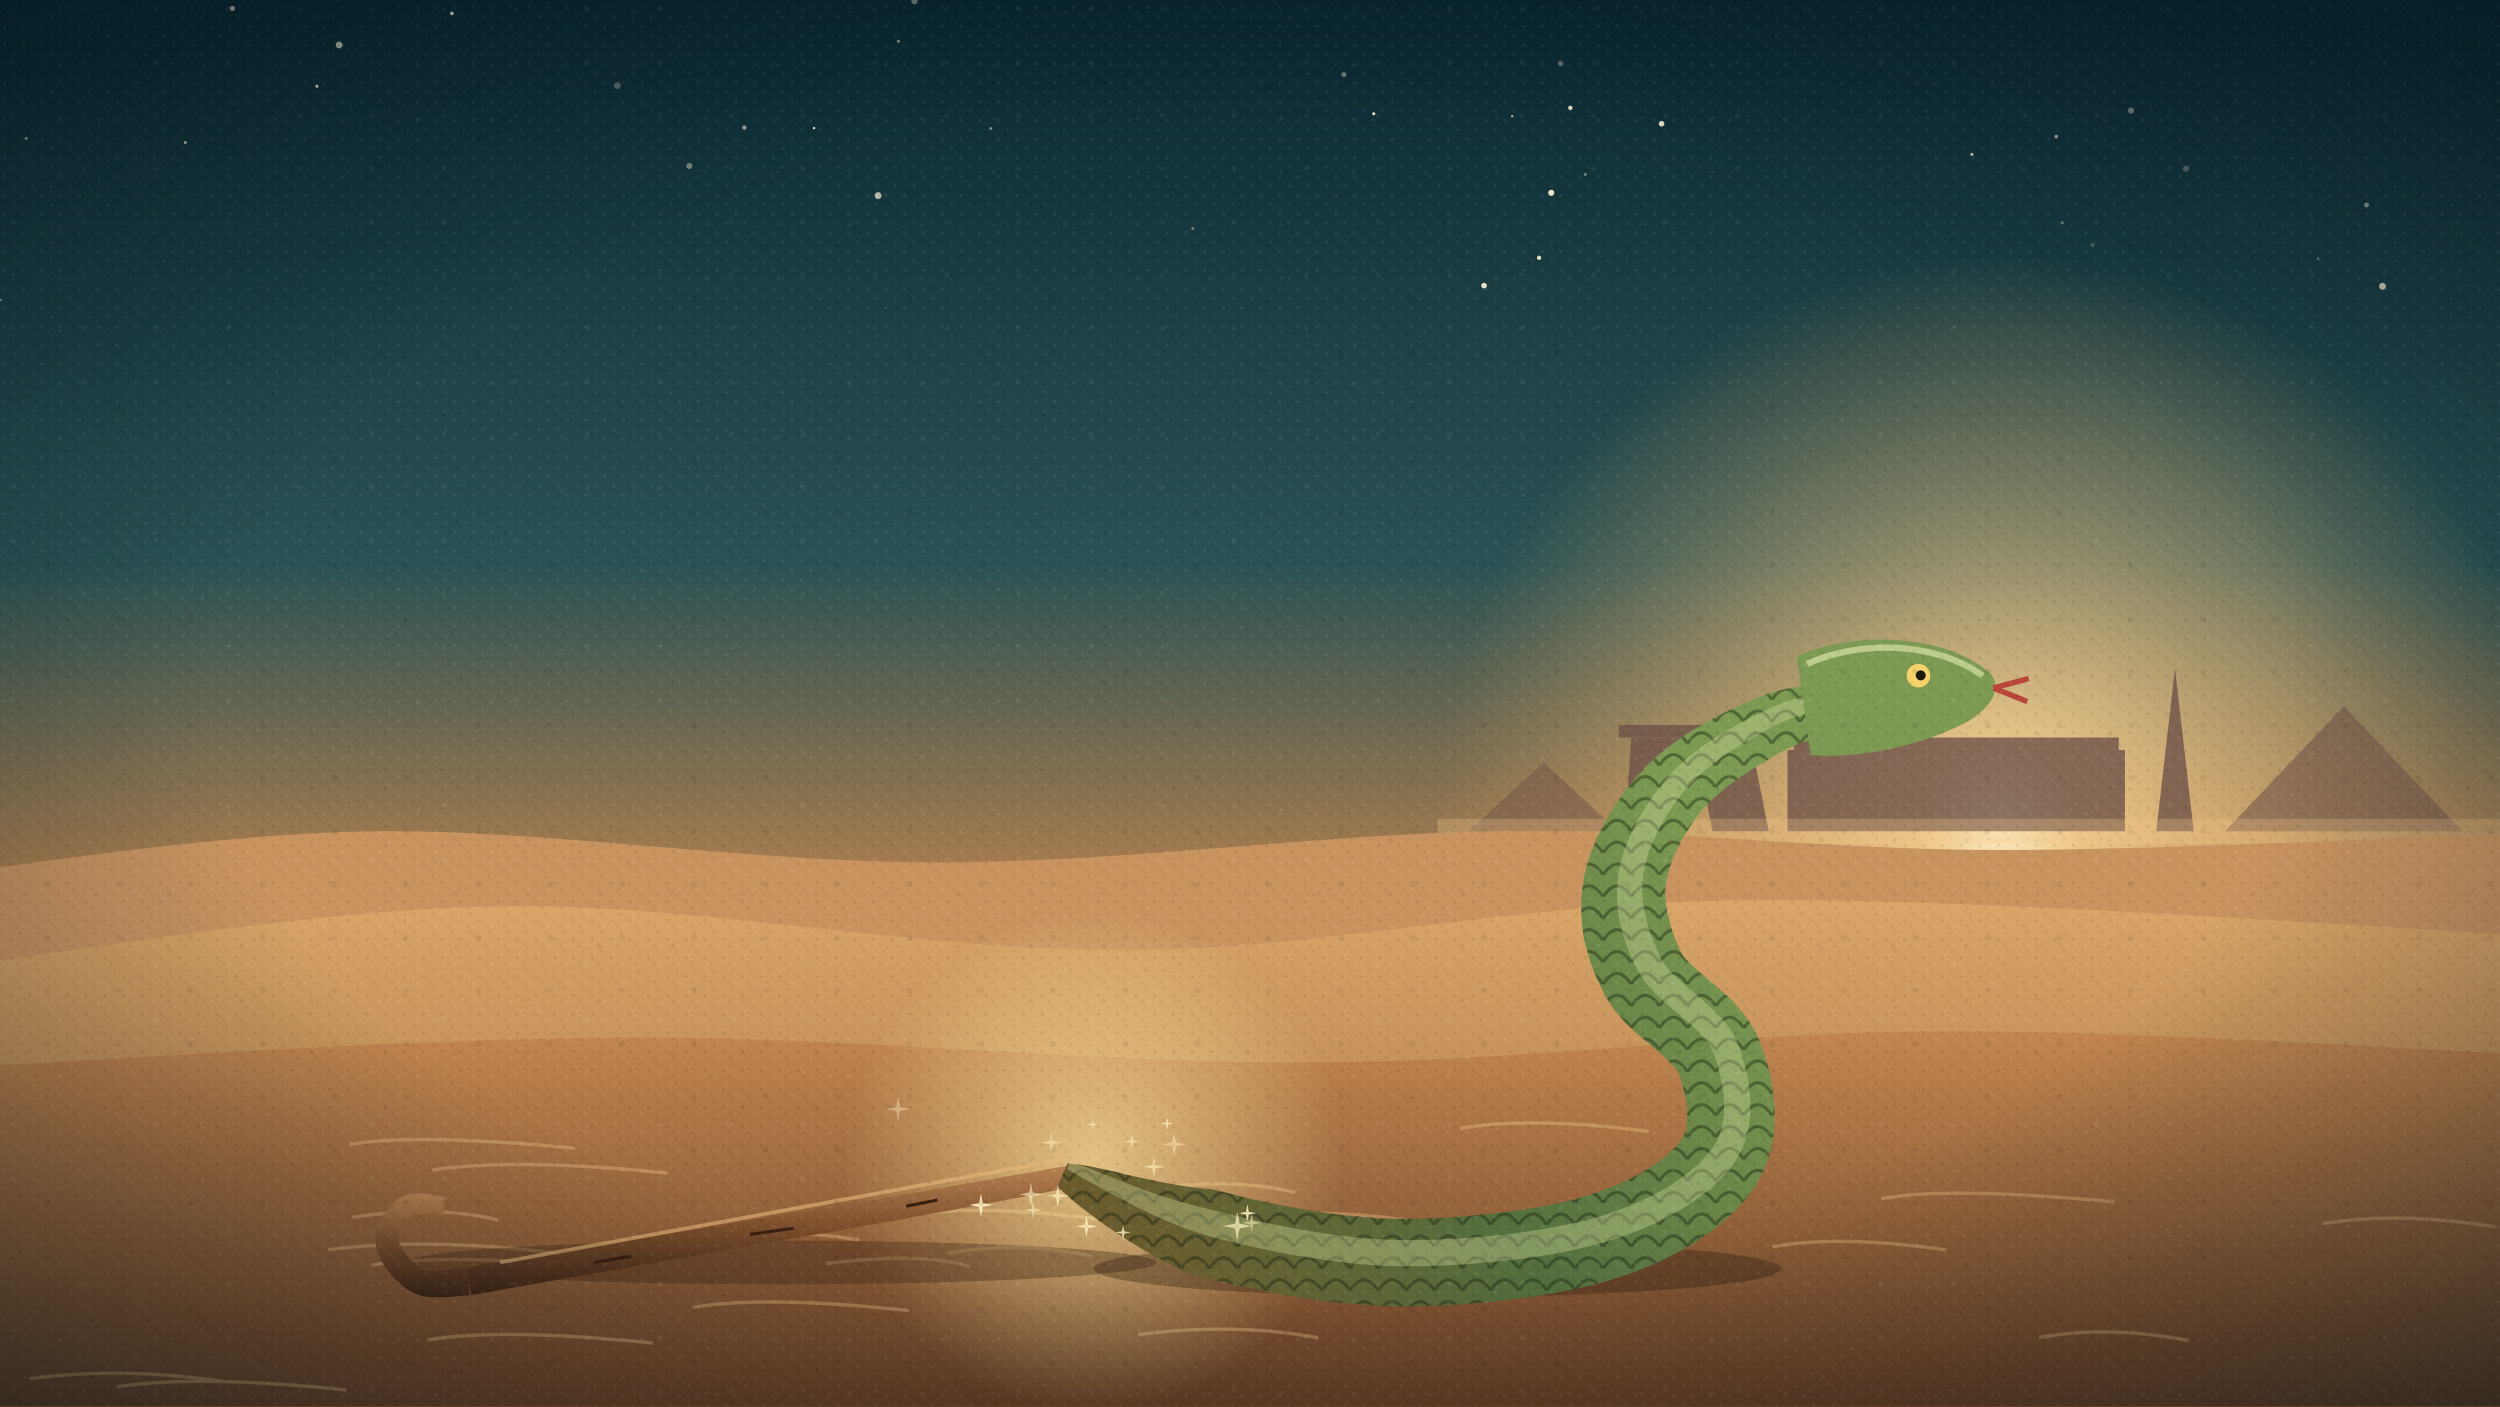
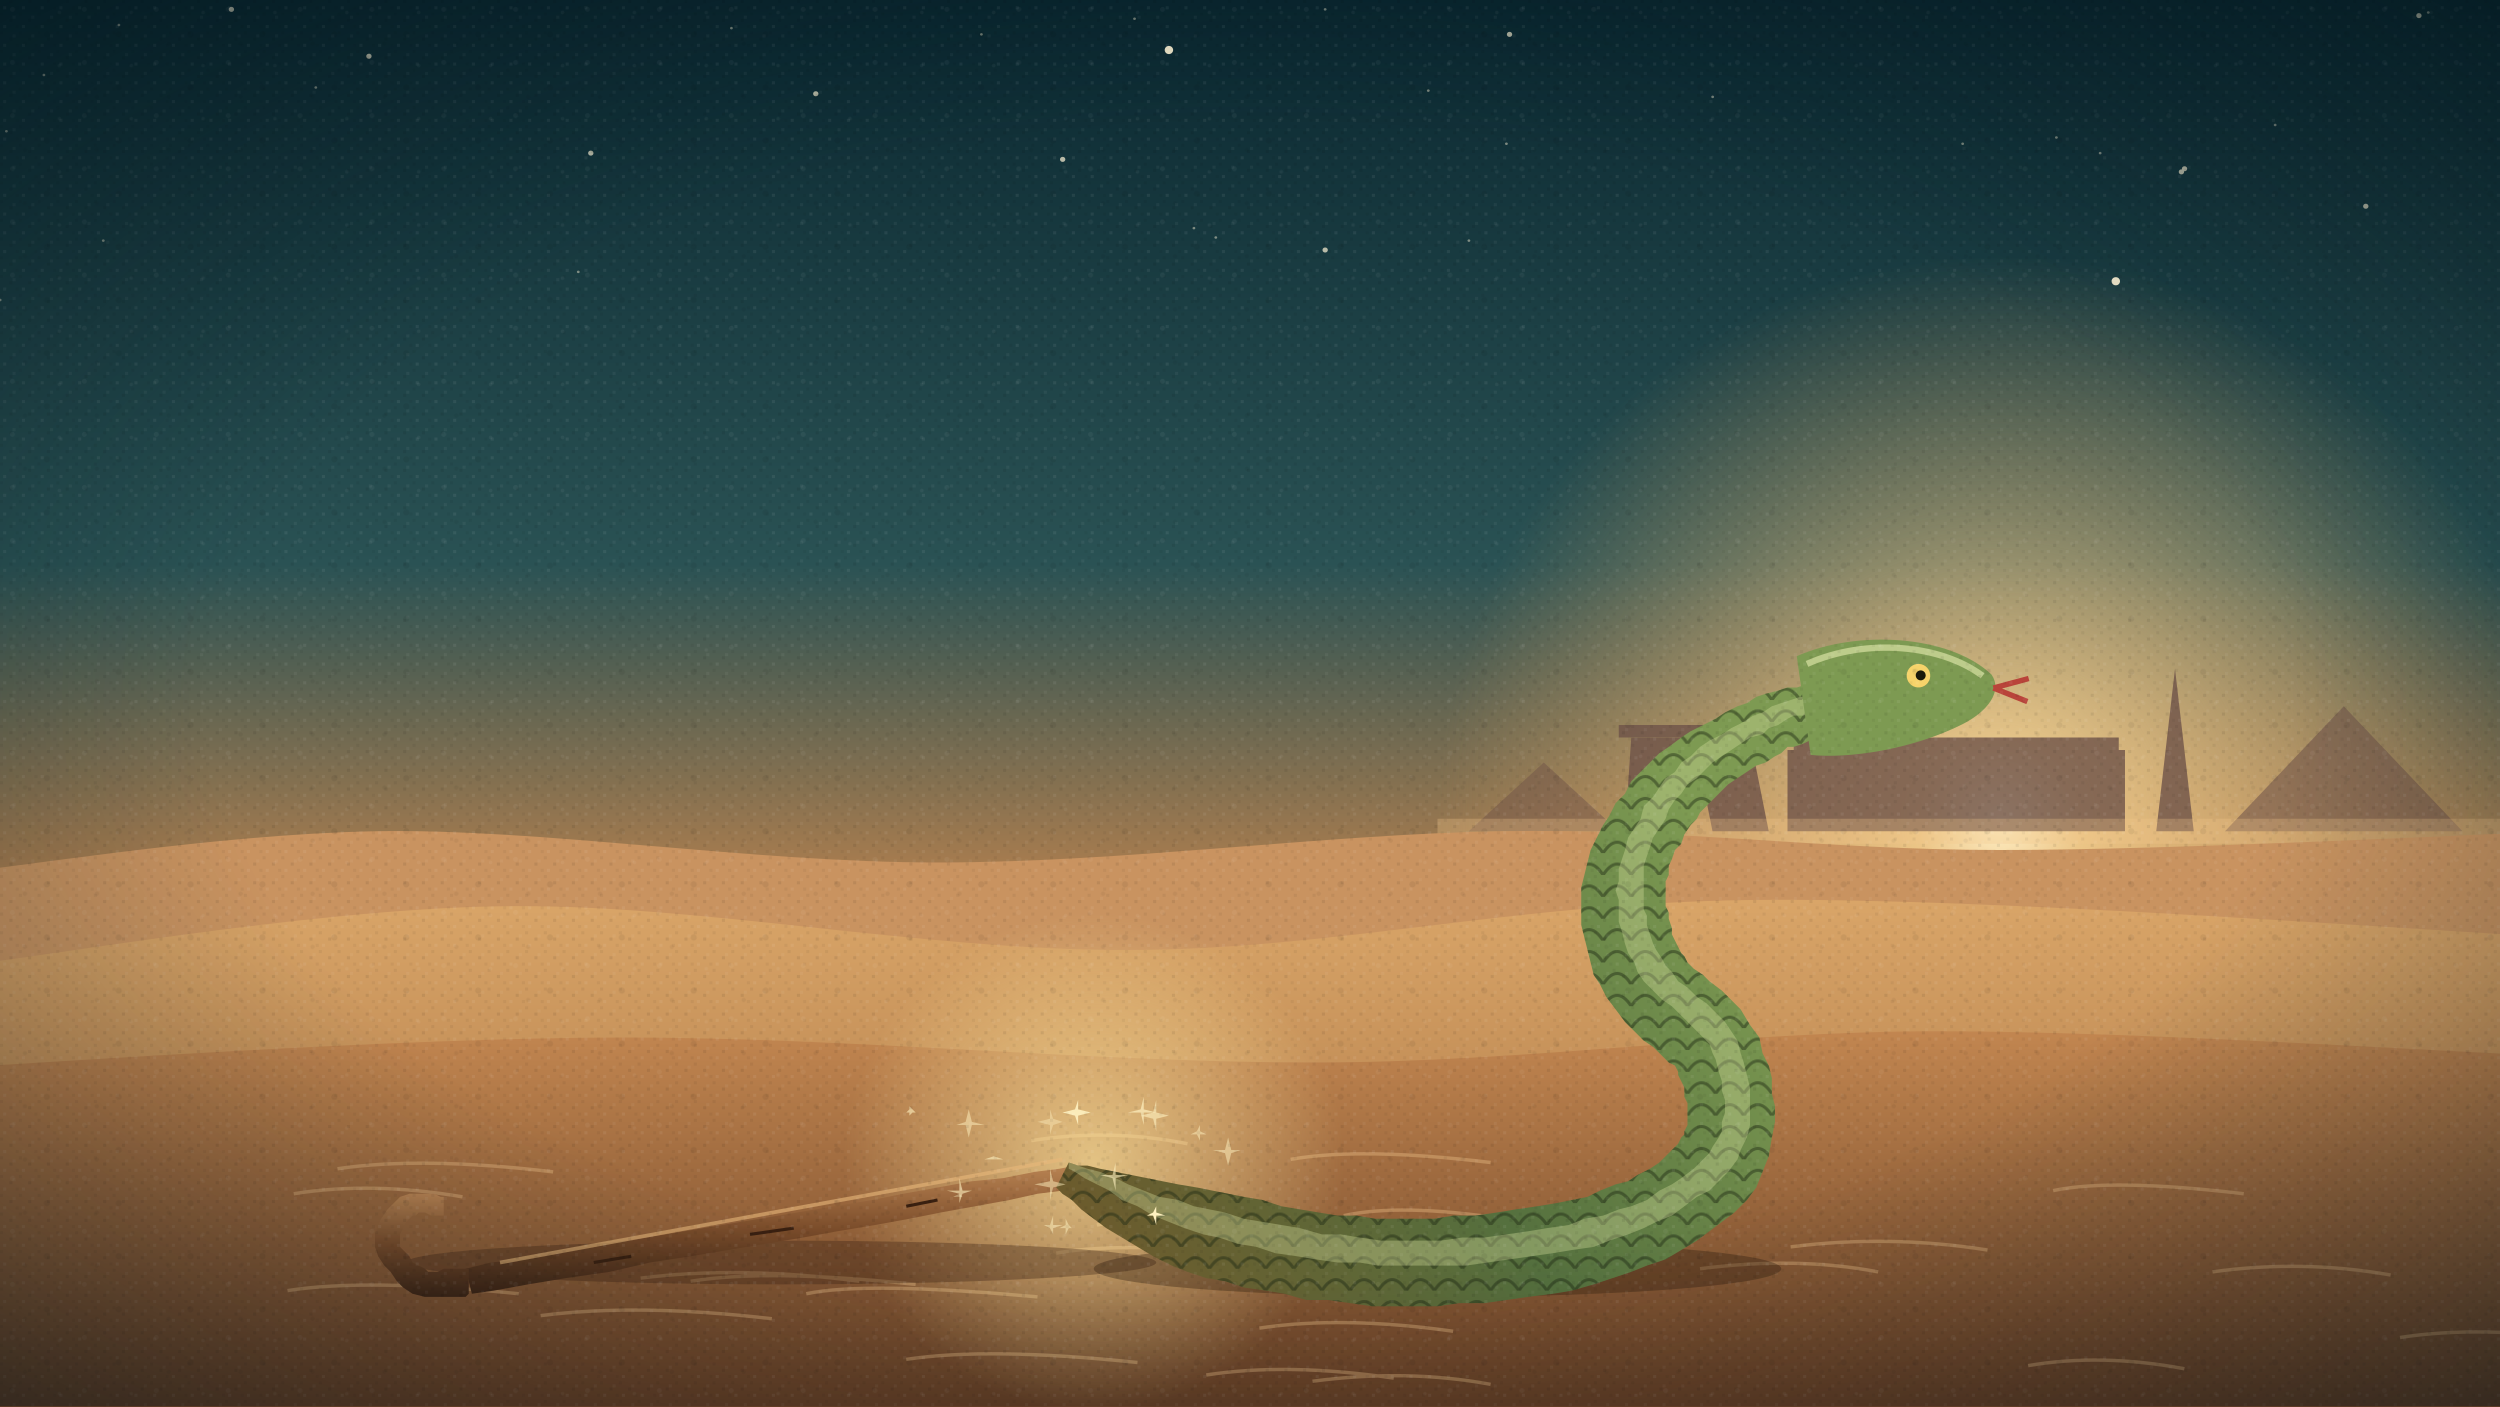
<svg xmlns="http://www.w3.org/2000/svg" viewBox="0 0 800 450" role="img">
  <defs>
    <linearGradient id="ms0" x1="0" y1="0" x2="0" y2="1">
      <stop offset="0" stop-color="#0a2730" />
      <stop offset="0.4" stop-color="#2a5254" />
      <stop offset="0.65" stop-color="#b9824e" />
      <stop offset="0.82" stop-color="#ecb874" />
      <stop offset="1" stop-color="#f4d39a" />
    </linearGradient>
    <radialGradient id="ms1" gradientUnits="userSpaceOnUse" cx="640" cy="262" r="180">
      <stop offset="0" stop-color="#fff0c8" stop-opacity="1" />
      <stop offset="0.15" stop-color="#ffd894" stop-opacity="0.8" />
      <stop offset="1" stop-color="#f2b064" stop-opacity="0" />
    </radialGradient>
    <linearGradient id="ms2" x1="0" y1="0" x2="0" y2="1">
      <stop offset="0" stop-color="#d9a568" />
      <stop offset="1" stop-color="#9b6538" />
    </linearGradient>
    <linearGradient id="ms3" x1="0" y1="0" x2="0" y2="1">
      <stop offset="0" stop-color="#c28650" />
      <stop offset="1" stop-color="#5e3820" />
    </linearGradient>
    <radialGradient id="ms4" gradientUnits="userSpaceOnUse" cx="350" cy="372" r="80">
      <stop offset="0" stop-color="#ffe7a0" stop-opacity="0.7" />
      <stop offset="1" stop-color="#ffe7a0" stop-opacity="0" />
    </radialGradient>
    <linearGradient id="ms5" x1="0" y1="0" x2="0" y2="1">
      <stop offset="0" stop-color="#b98352" />
      <stop offset="0.5" stop-color="#7a4c2a" />
      <stop offset="1" stop-color="#3e2414" />
    </linearGradient>
    <linearGradient id="ms6" gradientUnits="userSpaceOnUse" x1="340" y1="390" x2="540" y2="260">
      <stop offset="0" stop-color="#6d5a2c" />
      <stop offset="0.5" stop-color="#55703e" />
      <stop offset="1" stop-color="#7d9a52" />
    </linearGradient>
    <pattern id="ms7" width="9" height="7" patternUnits="userSpaceOnUse">
      <path d="M0 7Q4.5 0 9 7" stroke="#1f2a14" stroke-width="1" fill="none" opacity=".45" />
    </pattern>
    <radialGradient id="ms8" cx="0.5" cy="0.5" r="0.75">
      <stop offset="0.55" stop-color="#03141a" stop-opacity="0" />
      <stop offset="1" stop-color="#03141a" stop-opacity="0.55" />
    </radialGradient>
    <pattern id="ms-gr1" width="6" height="6" patternUnits="userSpaceOnUse">
      <rect x="1" y="2" width="1" height="1" fill="#fff" opacity=".06" />
      <rect x="4" y="5" width="1" height="1" fill="#fff" opacity=".045" />
      <rect x="3" y="0" width="1" height="1" fill="#000" opacity=".07" />
      <rect x="0" y="4" width="1" height="1" fill="#000" opacity=".05" />
      <rect x="5" y="2" width="1" height="1" fill="#000" opacity=".04" />
    </pattern>
    <pattern id="ms-gr2" width="23" height="17" patternUnits="userSpaceOnUse">
      <circle cx="4" cy="3" r=".8" fill="#fff" opacity=".05" />
      <circle cx="15" cy="11" r="1" fill="#000" opacity=".06" />
      <circle cx="19" cy="4" r=".6" fill="#fff" opacity=".05" />
      <circle cx="8" cy="14" r=".7" fill="#000" opacity=".05" />
    </pattern>
  </defs>
  <rect width="800" height="450" fill="url(#ms0)" />
-   <g fill="#fff4d6">
-     <circle cx="0.3" cy="96" r="0.4" opacity="0.5" />
-     <circle cx="483.9" cy="37.2" r="0.4" opacity="0.7" />
-     <circle cx="260.5" cy="41" r="0.4" opacity="0.9" />
-     <circle cx="59.3" cy="45.6" r="0.5" opacity="0.7" />
-     <circle cx="101.4" cy="27.6" r="0.5" opacity="0.9" />
-     <circle cx="741.8" cy="82.8" r="0.4" opacity="0.4" />
-     <circle cx="197.6" cy="27.4" r="1.1" opacity="0.3" />
-     <circle cx="317.1" cy="41.1" r="0.4" opacity="0.6" />
-     <circle cx="74.4" cy="2.7" r="0.8" opacity="0.7" />
-     <circle cx="681.9" cy="35.4" r="1" opacity="0.4" />
-     <circle cx="499.4" cy="20.3" r="0.9" opacity="0.3" />
-     <circle cx="659.9" cy="71.3" r="0.5" opacity="0.4" />
-     <circle cx="757.3" cy="65.6" r="0.8" opacity="0.5" />
-     <circle cx="144.6" cy="4.3" r="0.6" opacity="0.9" />
-     <circle cx="430" cy="23.9" r="0.8" opacity="0.4" />
-     <circle cx="492.5" cy="82.5" r="0.7" opacity="0.9" />
-     <circle cx="699.5" cy="54" r="1" opacity="0.3" />
-     <circle cx="292.6" cy="0.4" r="1" opacity="0.4" />
-     <circle cx="287.5" cy="13.2" r="0.5" opacity="0.5" />
-     <circle cx="669.6" cy="78.4" r="0.6" opacity="0.3" />
-     <circle cx="381.7" cy="73.1" r="0.5" opacity="0.4" />
-     <circle cx="238.2" cy="40.8" r="0.7" opacity="0.6" />
-     <circle cx="507.3" cy="55.8" r="0.5" opacity="0.4" />
-     <circle cx="502.5" cy="34.5" r="0.7" opacity="0.9" />
-     <circle cx="658" cy="43.7" r="0.6" opacity="0.6" />
-     <circle cx="496.4" cy="61.7" r="1" opacity="0.9" />
-     <circle cx="8.4" cy="44.3" r="0.5" opacity="0.6" />
-     <circle cx="439.6" cy="36.4" r="0.5" opacity="0.9" />
-     <circle cx="220.6" cy="53.1" r="1" opacity="0.4" />
-     <circle cx="531.7" cy="39.6" r="0.9" opacity="0.9" />
-     <circle cx="474.9" cy="91.4" r="0.9" opacity="0.9" />
-     <circle cx="281" cy="62.6" r="1.1" opacity="0.7" />
-     <circle cx="108.5" cy="14.4" r="1.1" opacity="0.7" />
-     <circle cx="631" cy="49.4" r="0.5" opacity="0.8" />
-     <circle cx="762.4" cy="91.6" r="1.1" opacity="0.8" />
-   </g>
+   <path d="M0 96h.1M2 42h.1M33 77h.1M457 29h.1M101 28h.1M38 8h.1M728 40h.1M424 3h.1M363 6h.1M482 46h.1M628 46h.1M234 9h.1M185 87h.1M548 31h.1M14 24h.1M777 4h.1M672 49h.1M382 73h.1M314 11h.1M658 44h.1M470 77h.1M389 76h.1" stroke="#fff4d6" stroke-width="0.8" stroke-linecap="round" opacity="0.45" />
+   <path d="M189 49h.1M74 3h.1M424 80h.1M757 66h.1M698 55h.1M699 54h.1M483 11h.1M118 18h.1M261 30h.1M340 51h.1M774 5h.1" stroke="#fff4d6" stroke-width="1.6" stroke-linecap="round" opacity="0.7" />
+   <path d="M677 90h.1M374 16h.1" stroke="#fff4d6" stroke-width="2.6" stroke-linecap="round" opacity="0.95" />
  <circle cx="640" cy="262" r="180" fill="url(#ms1)" />
  <g fill="#6e5248" opacity=".8">
    <path d="M520 266L534 266L540 236L522 236Z" />
    <path d="M548 266L566 266L560 236L542 236Z" />
    <path d="M518 236h50v-4h-50z" />
    <path d="M572 266V240H680V266Z" />
    <path d="M574 240h104v-4h-104z" />
    <path d="M600 262v-24h5v24zM609 262v-24h5v24zM618 262v-24h5v24zM627 262v-24h5v24zM636 262v-24h5v24zM645 262v-24h5v24zM654 262v-24h5v24zM663 262v-24h5v24z" />
    <path d="M690 266L696 214L702 266Z" />
    <path d="M712 266L750 226L788 266Z" opacity=".7" />
    <path d="M470 266L494 244L518 266Z" opacity=".6" />
  </g>
  <rect x="460" y="262" width="340" height="8" fill="#f2c58a" opacity=".3" />
-   <path d="M-20 280C3.3 277.7 66.7 266.7 120 266C173.3 265.3 240 276 300 276C360 276 423.3 266.7 480 266C536.7 265.3 583.3 272 640 272C696.7 272 790 267 820 266L820 460L-20 460Z" fill="#c99360" />
-   <path d="M-20 310C10 306.7 96.7 291 160 290C223.3 289 293.3 304.3 360 304C426.7 303.7 483.3 288.7 560 288C636.7 287.3 776.7 298 820 300L820 460L-20 460Z" fill="url(#ms2)" />
-   <path d="M-20 342C16.7 340.3 126.7 332.3 200 332C273.3 331.7 350 340.3 420 340C490 339.7 553.3 330.3 620 330C686.7 329.7 786.7 336.7 820 338L820 460L-20 460Z" fill="url(#ms3)" />
-   <path d="M290.4 389.1q20.3 -4 61.2 1M105 399.9q31.6 -4 72.2 1M303 401q23.7 -4 46.6 1M138.3 374.4q26.8 -4 75.3 1M652.5 428q22.6 -4 47.8 1M399.2 390.1q25.5 -4 54.5 1M567.2 399q21 -4 55.6 1M467.2 361.1q22.7 -4 60.5 1M212 395.8q31.2 -4 63 1M366.4 380.6q27.5 -4 48.1 1M743.2 391.6q24.2 -4 55.3 1M9.5 441.2q29.5 -4 62.7 1M364.2 427.1q30.8 -4 57.6 1M118.9 404.8q26.1 -4 72.8 1M136.8 428.8q23.3 -4 72.1 1M349 390.2q26.9 -4 68 1M221.6 418.4q22.3 -4 69.4 1M602 383.6q20.9 -4 74.6 1M112.8 389.5q27.3 -4 46.9 1M37.3 443.8q25.7 -4 73.5 1M111.5 366.4q19 -4 72.4 1M264.2 404.4q30.9 -4 46.3 1" stroke="#f3c890" stroke-width="1.1" fill="none" opacity=".35" />
+   <path d="M-20 280C3.3 278 67 267 120 266C173 265 240 276 300 276C360 276 423 267 480 266C537 265 583 272 640 272C697 272 790 267 820 266L820 460L-20 460Z" fill="#c99360" />
+   <path d="M-20 310C10 307 97 291 160 290C223 289 293 304 360 304C427 304 483 289 560 288C637 287 777 298 820 300L820 460L-20 460Z" fill="url(#ms2)" />
+   <path d="M-20 342C16.7 340 127 332 200 332C273 332 350 340 420 340C490 340 553 330 620 330C687 330 787 337 820 338L820 460L-20 460Z" fill="url(#ms3)" />
+   <path d="M221 410q24.7 -4 72 1M92 413q25.2 -4 74 1M290 435q26.3 -4 74 1M544 406q30.9 -4 57 1M573 399q31.3 -4 63 1M108 374q26.9 -4 69 1M403 425q26.5 -4 62 1M173 421q31.3 -4 74 1M708 407q28.7 -4 57 1M330 365q25.1 -4 50 1M420 442q30.2 -4 57 1M430 389q18.3 -4 51 1M205 409q31.7 -4 70 1M657 381q18.8 -4 61 1M338 401q22 -4 67 1M413 371q22.5 -4 64 1M94 382q24.8 -4 54 1M386 440q25.9 -4 60 1M258 414q19 -4 74 1M351 392q22.4 -4 46 1M768 428q25.8 -4 60 1M649 437q23.4 -4 50 1" stroke="#f3c890" stroke-width="1.1" fill="none" opacity=".35" />
  <circle cx="350" cy="372" r="80" fill="url(#ms4)" />
  <ellipse cx="250" cy="404" rx="120" ry="7" fill="#3a2010" opacity=".35" />
-   <path d="M150.8 414.4L156.2 413.5L163.3 412.2L171.9 410.7L181.4 409L191.4 407.3L201.6 405.5L211.5 403.7L220.7 402.1L229.5 400.6L238.5 399L247.6 397.4L256.6 395.8L265.5 394.3L274.2 392.7L282.6 391.2L290.7 389.8L298.6 388.3L306.8 386.8L314.8 385.3L322.5 383.9L329.7 382.5L336.1 381.3L341.5 380.2L345.6 379.4L344.4 372.6L340.2 373.3L334.8 374.2L328.4 375.4L321.2 376.6L313.5 378L305.4 379.4L297.3 380.9L289.3 382.2L281.3 383.6L272.9 385L264.2 386.5L255.3 387.9L246.2 389.4L237.2 390.9L228.2 392.4L219.3 393.9L210.1 395.4L200.1 397.1L189.9 398.8L179.9 400.5L170.4 402.1L161.8 403.5L154.6 404.7L149.2 405.6Z" fill="url(#ms5)" />
-   <path d="M149.7 405.5L148.3 405.6L146.5 405.9L144.4 406.2L142.3 406.4L140.2 406.6L138.2 406.6L136.7 406.5L135.6 406.2L134.6 405.7L133.3 404.7L131.9 403.6L130.6 402.2L129.5 400.8L128.6 399.4L128 398.2L127.7 397.4L127.6 396.7L127.8 395.6L128.2 394.3L128.8 392.9L129.5 391.6L130.4 390.4L131.2 389.4L131.8 388.9L132.2 388.6L133.2 388.4L134.5 388.4L136.1 388.4L137.7 388.6L139.2 388.8L140.7 388.9L141.7 389L142.3 383L141.4 382.9L140.2 382.7L138.6 382.4L136.7 382.1L134.7 381.9L132.6 381.9L130.4 382.2L128.2 383.1L126.5 384.4L125 385.9L123.7 387.7L122.5 389.6L121.5 391.6L120.7 393.8L120.2 396.2L120.3 398.6L120.9 400.9L121.9 403.1L123.1 405.2L124.6 407.3L126.3 409.2L128.1 410.9L130.1 412.5L132.4 413.8L135 414.7L137.7 415.1L140.3 415.1L143 415.1L145.4 414.9L147.5 414.7L149.1 414.5L150.3 414.5Z" fill="url(#ms5)" />
+   <path d="M151 414L158 413L169 411L181 409L195 407L208 404L221 402L233 400L245 398L257 396L268 394L280 392L291 390L301 388L312 386L323 384L332 382L340 381L346 379L344 373L339 374L331 375L321 377L311 378L300 380L289 382L279 384L267 386L255 388L243 390L231 392L219 394L207 396L193 398L180 400L167 403L157 404L149 406Z" fill="url(#ms5)" />
+   <path d="M150 406L148 406L145 406L142 406L140 407L137 407L136 406L134 405L132 404L131 402L129 400L128 399L128 397L128 396L128 395L129 393L130 391L131 390L132 389L133 389L134 388L136 388L138 389L140 389L142 389L142 383L141 383L139 382L137 382L134 382L131 382L128 383L126 385L124 387L122 390L121 392L120 395L120 399L121 402L123 405L125 407L127 410L129 412L132 414L136 415L139 415L143 415L146 415L149 415L150 414Z" fill="url(#ms5)" />
  <path d="M160 404L340 371" stroke="#e7b77a" stroke-width="1.2" opacity=".6" />
  <path d="M190 404l12 -2M240 395l14 -2M290 386l10 -2" stroke="#3a2010" stroke-width="1" />
  <ellipse cx="460" cy="406" rx="110" ry="9" fill="#2a1a0c" opacity=".35" />
-   <path d="M338.4 379.7L340.5 381.7L343.1 384L346.4 386.7L350.2 389.5L354.4 392.6L359.1 395.7L364 398.8L369.3 401.9L374.7 404.8L380.3 407.5L386.1 409L392 410.4L398.2 411.8L404.6 413.2L411.2 414.4L418 415.5L424.8 416.5L431.8 417.2L438.8 417.7L445.7 418L452.8 418L460 417.8L467.3 417.4L474.7 416.8L482.1 416L489.4 415.1L496.6 413.9L503.4 412.6L510 411.1L516.1 409.4L521.9 407.5L527.4 405.3L532.7 402.9L537.8 400.3L542.6 397.5L547.1 394.4L551.3 391.1L555.2 387.6L558.6 383.8L561.8 379.5L564.4 374.7L566.3 369.5L567.4 364.4L567.9 359.4L567.9 354.5L567.4 349.7L566.7 345.2L565.7 340.8L564.4 336.7L562.8 332.4L560.3 327.6L557.2 323.4L553.9 319.8L550.6 316.7L547.4 314.1L544.6 311.7L542.1 309.5L540.2 307.7L538.9 306.3L538.1 305L537.2 303.2L536.3 301L535.4 298.7L534.7 296.5L534.2 294.3L533.6 292.2L533.2 290.1L533 288.1L532.9 286.1L532.9 284.2L533.2 282.1L533.7 279.9L534.4 277.4L535.3 274.8L536.5 272.2L537.8 269.5L539.3 266.9L540.9 264.4L542.6 261.9L544.3 259.7L546.1 257.7L548.2 255.6L550.6 253.5L553.2 251.3L556.1 249.3L559 247.3L561.9 245.4L564.8 243.7L567.5 242L570 240.6L572.2 239.5L574.4 238.5L576.7 237.6L579.1 236.9L581.5 236.2L583.8 235.6L586.1 235.1L588.1 234.5L590 234L591.6 233.5L588.4 218.5L587.2 218.5L585.5 218.6L583.5 218.8L581 219L578.2 219.3L575.3 219.7L572.1 220.3L568.8 221.1L565.3 222.1L562 223.4L558.8 224.7L555.6 226.2L552.1 227.9L548.6 229.7L544.9 231.7L541.3 233.9L537.7 236.2L534.2 238.7L530.9 241.4L527.7 244.3L524.9 247.3L522.2 250.4L519.7 253.6L517.3 257L515 260.5L513 264.2L511.1 267.9L509.5 271.8L508.1 275.8L507.1 279.8L506.4 283.9L506 288L506 292.1L506.3 296.2L506.8 300.2L507.8 304L508.9 307.8L510.3 311.5L511.9 315.1L513.9 319L516.6 323.2L519.9 327L523.2 330.2L526.4 332.9L529.3 335.4L532 337.7L534.1 339.7L535.7 341.4L536.6 342.5L537.2 343.6L537.9 345.5L538.6 348.1L539.2 350.7L539.7 353.3L539.9 355.8L539.9 358.1L539.7 360.2L539.4 361.9L538.9 363.2L538.2 364.5L537.1 365.9L535.4 367.8L533.3 369.7L530.7 371.8L527.7 373.8L524.3 375.8L520.6 377.7L516.6 379.5L512.3 381.1L507.9 382.6L503.1 384L497.6 385.2L491.7 386.4L485.4 387.4L478.9 388.2L472.2 388.9L465.5 389.5L458.8 389.8L452.4 390L446.3 390L440.3 389.8L434.3 389.3L428.2 388.7L422.1 387.8L416.1 386.8L410 385.7L404.1 384.5L398.4 383.2L392.9 381.8L387.7 380.5L382.6 380.1L377.4 379.3L372.2 378.4L366.9 377.3L361.8 376.2L356.9 375L352.4 374L348.2 373.1L344.6 372.6L341.6 372.3Z" fill="url(#ms6)" />
-   <path d="M338.4 379.7L340.5 381.7L343.1 384L346.4 386.7L350.2 389.5L354.4 392.6L359.1 395.7L364 398.8L369.3 401.9L374.7 404.8L380.3 407.5L386.1 409L392 410.4L398.2 411.8L404.6 413.2L411.2 414.4L418 415.5L424.8 416.5L431.8 417.2L438.8 417.7L445.7 418L452.8 418L460 417.8L467.3 417.4L474.7 416.8L482.1 416L489.4 415.1L496.6 413.9L503.4 412.6L510 411.1L516.1 409.4L521.9 407.5L527.4 405.3L532.7 402.9L537.8 400.3L542.6 397.5L547.1 394.4L551.3 391.1L555.2 387.6L558.6 383.8L561.8 379.5L564.4 374.7L566.3 369.5L567.4 364.4L567.9 359.4L567.9 354.5L567.4 349.7L566.7 345.2L565.7 340.8L564.4 336.7L562.8 332.4L560.3 327.6L557.2 323.4L553.9 319.8L550.6 316.7L547.4 314.1L544.6 311.7L542.1 309.5L540.2 307.7L538.9 306.3L538.1 305L537.2 303.2L536.3 301L535.4 298.7L534.7 296.5L534.2 294.3L533.6 292.2L533.2 290.1L533 288.1L532.9 286.1L532.9 284.2L533.2 282.1L533.7 279.9L534.4 277.4L535.3 274.8L536.5 272.2L537.8 269.5L539.3 266.9L540.9 264.4L542.6 261.9L544.3 259.7L546.1 257.7L548.2 255.6L550.6 253.5L553.2 251.3L556.1 249.3L559 247.3L561.9 245.4L564.8 243.7L567.5 242L570 240.6L572.2 239.5L574.4 238.5L576.7 237.6L579.1 236.9L581.5 236.2L583.8 235.6L586.1 235.1L588.1 234.5L590 234L591.6 233.5L588.4 218.5L587.2 218.5L585.5 218.6L583.5 218.8L581 219L578.2 219.3L575.3 219.7L572.1 220.3L568.8 221.1L565.3 222.1L562 223.4L558.8 224.7L555.6 226.2L552.1 227.9L548.6 229.7L544.9 231.7L541.3 233.9L537.7 236.2L534.2 238.7L530.9 241.4L527.7 244.3L524.9 247.3L522.2 250.4L519.7 253.6L517.3 257L515 260.5L513 264.2L511.1 267.9L509.5 271.8L508.1 275.8L507.1 279.8L506.4 283.9L506 288L506 292.1L506.3 296.2L506.8 300.2L507.8 304L508.9 307.8L510.3 311.5L511.9 315.1L513.9 319L516.6 323.2L519.9 327L523.2 330.2L526.4 332.9L529.3 335.4L532 337.7L534.1 339.7L535.7 341.4L536.6 342.5L537.2 343.6L537.9 345.5L538.6 348.1L539.2 350.7L539.7 353.3L539.9 355.8L539.9 358.1L539.7 360.2L539.4 361.9L538.9 363.2L538.2 364.5L537.1 365.9L535.4 367.8L533.3 369.7L530.7 371.8L527.7 373.8L524.3 375.8L520.6 377.7L516.6 379.5L512.3 381.1L507.9 382.6L503.1 384L497.6 385.2L491.7 386.4L485.4 387.4L478.9 388.2L472.2 388.9L465.5 389.5L458.8 389.8L452.4 390L446.3 390L440.3 389.8L434.3 389.3L428.2 388.7L422.1 387.8L416.1 386.8L410 385.7L404.1 384.5L398.4 383.2L392.9 381.8L387.7 380.5L382.6 380.1L377.4 379.3L372.2 378.4L366.9 377.3L361.8 376.2L356.9 375L352.4 374L348.2 373.1L344.6 372.6L341.6 372.3Z" fill="url(#ms7)" />
-   <path d="M341.5 374.1L343.9 375.5L346.9 377.2L350.5 379.2L354.6 381.5L359 383.8L363.8 386.3L368.9 388.7L374.1 391L379.5 393.2L384.9 395L390.4 396.5L396.2 397.9L402.3 399.3L408.5 400.6L414.9 401.8L421.4 402.8L428 403.7L434.7 404.5L441.3 405L447.9 405.2L454.6 405.2L461.6 405L468.7 404.6L475.8 404L483 403.3L490 402.4L496.9 401.3L503.4 400L509.5 398.6L515.2 397L520.5 395.2L525.6 393.3L530.5 391.1L535.1 388.7L539.4 386.2L543.3 383.5L547 380.7L550.2 377.7L553.1 374.6L555.5 371.3L557.5 367.7L558.9 363.9L559.7 359.9L560.1 355.9L560.1 351.9L559.7 348L559.1 344.1L558.2 340.4L557.1 336.8L555.8 333.3L554 329.9L551.7 326.7L549 323.8L546.1 321.1L543.1 318.5L540.2 316.1L537.5 313.7L535.1 311.4L533.1 309.2L531.6 306.9L530.4 304.4L529.2 301.7L528.2 298.9L527.3 296.2L526.6 293.4L526.1 290.6L525.7 287.8L525.5 285.1L525.6 282.3L525.9 279.7L526.4 276.9L527.2 274.1L528.2 271.1L529.5 268.1L531 265.1L532.6 262.2L534.4 259.3L536.3 256.5L538.4 253.8L540.5 251.3L542.7 249L545.3 246.7L548.1 244.4L551.1 242.2L554.2 240.1L557.3 238.2L560.5 236.3L563.5 234.6L566.5 233L569.2 231.6L571.8 230.4L574.4 229.4L577.1 228.6L579.8 227.9L582.4 227.3L584.8 226.8L587.1 226.4L589.2 226L591 225.6L592.5 225.3L591.5 220.7L590.2 221L588.4 221.2L586.4 221.5L584 221.8L581.4 222.2L578.6 222.7L575.7 223.4L572.7 224.2L569.7 225.2L566.8 226.4L563.9 227.8L560.8 229.3L557.5 231L554.2 232.9L550.8 234.9L547.5 237L544.2 239.2L541.1 241.6L538.2 244.1L535.5 246.7L533.1 249.4L530.8 252.3L528.5 255.3L526.5 258.4L524.5 261.6L522.8 264.9L521.3 268.3L519.9 271.6L518.9 275L518.1 278.3L517.7 281.7L517.5 285.1L517.5 288.4L517.8 291.8L518.4 295.1L519.2 298.4L520.2 301.7L521.4 304.8L522.8 308L524.4 311.1L526.4 314.3L529 317.2L531.8 319.9L534.7 322.5L537.7 325L540.5 327.4L543 329.7L545.2 332.1L546.9 334.3L548.2 336.7L549.2 339.4L550.1 342.5L550.8 345.7L551.4 349L551.7 352.3L551.7 355.5L551.4 358.6L550.8 361.6L549.8 364.3L548.5 366.7L546.6 369.2L544.3 371.7L541.6 374.2L538.4 376.7L534.9 379.1L531 381.4L526.8 383.5L522.4 385.5L517.7 387.3L512.8 389L507.5 390.5L501.7 391.8L495.4 393L488.8 394.1L482 395L475.1 395.7L468.1 396.2L461.2 396.6L454.5 396.8L448.1 396.8L441.8 396.6L435.4 396.1L429.1 395.4L422.7 394.5L416.4 393.5L410.1 392.3L404 391.1L398.1 389.7L392.5 388.3L387.1 387L381.9 385.7L376.6 384.2L371.3 382.6L366.2 380.8L361.2 378.9L356.6 377.1L352.3 375.4L348.5 373.9L345.2 372.7L342.5 371.9Z" fill="#d9e3a0" opacity=".35" />
+   <path d="M338 380L340 382L343 384L346 387L350 390L354 393L359 396L364 399L369 402L375 405L380 407L386 409L392 410L398 412L405 413L411 414L418 416L425 416L432 417L439 418L446 418L453 418L460 418L467 417L475 417L482 416L489 415L497 414L503 413L510 411L516 409L522 407L527 405L533 403L538 400L543 397L547 394L551 391L555 388L559 384L562 380L564 375L566 370L567 364L568 359L568 354L567 350L567 345L566 341L564 337L563 332L560 328L557 323L554 320L551 317L547 314L545 312L542 310L540 308L539 306L538 305L537 303L536 301L535 299L535 297L534 294L534 292L533 290L533 288L533 286L533 284L533 282L534 280L534 277L535 275L536 272L538 270L539 267L541 264L543 262L544 260L546 258L548 256L551 253L553 251L556 249L559 247L562 245L565 244L568 242L570 241L572 239L574 239L577 238L579 237L582 236L584 236L586 235L588 235L590 234L592 234L588 218L587 219L586 219L583 219L581 219L578 219L575 220L572 220L569 221L565 222L562 223L559 225L556 226L552 228L549 230L545 232L541 234L538 236L534 239L531 241L528 244L525 247L522 250L520 254L517 257L515 261L513 264L511 268L509 272L508 276L507 280L506 284L506 288L506 292L506 296L507 300L508 304L509 308L510 312L512 315L514 319L517 323L520 327L523 330L526 333L529 335L532 338L534 340L536 341L537 343L537 344L538 346L539 348L539 351L540 353L540 356L540 358L540 360L539 362L539 363L538 364L537 366L535 368L533 370L531 372L528 374L524 376L521 378L517 379L512 381L508 383L503 384L498 385L492 386L485 387L479 388L472 389L465 389L459 390L452 390L446 390L440 390L434 389L428 389L422 388L416 387L410 386L404 384L398 383L393 382L388 381L383 380L377 379L372 378L367 377L362 376L357 375L352 374L348 373L345 373L342 372Z" fill="url(#ms6)" />
+   <path d="M338 380L340 382L343 384L346 387L350 390L354 393L359 396L364 399L369 402L375 405L380 407L386 409L392 410L398 412L405 413L411 414L418 416L425 416L432 417L439 418L446 418L453 418L460 418L467 417L475 417L482 416L489 415L497 414L503 413L510 411L516 409L522 407L527 405L533 403L538 400L543 397L547 394L551 391L555 388L559 384L562 380L564 375L566 370L567 364L568 359L568 354L567 350L567 345L566 341L564 337L563 332L560 328L557 323L554 320L551 317L547 314L545 312L542 310L540 308L539 306L538 305L537 303L536 301L535 299L535 297L534 294L534 292L533 290L533 288L533 286L533 284L533 282L534 280L534 277L535 275L536 272L538 270L539 267L541 264L543 262L544 260L546 258L548 256L551 253L553 251L556 249L559 247L562 245L565 244L568 242L570 241L572 239L574 239L577 238L579 237L582 236L584 236L586 235L588 235L590 234L592 234L588 218L587 219L586 219L583 219L581 219L578 219L575 220L572 220L569 221L565 222L562 223L559 225L556 226L552 228L549 230L545 232L541 234L538 236L534 239L531 241L528 244L525 247L522 250L520 254L517 257L515 261L513 264L511 268L509 272L508 276L507 280L506 284L506 288L506 292L506 296L507 300L508 304L509 308L510 312L512 315L514 319L517 323L520 327L523 330L526 333L529 335L532 338L534 340L536 341L537 343L537 344L538 346L539 348L539 351L540 353L540 356L540 358L540 360L539 362L539 363L538 364L537 366L535 368L533 370L531 372L528 374L524 376L521 378L517 379L512 381L508 383L503 384L498 385L492 386L485 387L479 388L472 389L465 389L459 390L452 390L446 390L440 390L434 389L428 389L422 388L416 387L410 386L404 384L398 383L393 382L388 381L383 380L377 379L372 378L367 377L362 376L357 375L352 374L348 373L345 373L342 372Z" fill="url(#ms7)" />
+   <path d="M342 374L344 375L347 377L351 379L355 381L359 384L364 386L369 389L374 391L379 393L385 395L390 396L396 398L402 399L408 401L415 402L421 403L428 404L435 404L441 405L448 405L455 405L462 405L469 405L476 404L483 403L490 402L497 401L503 400L510 399L515 397L521 395L526 393L530 391L535 389L539 386L543 383L547 381L550 378L553 375L556 371L557 368L559 364L560 360L560 356L560 352L560 348L559 344L558 340L557 337L556 333L554 330L552 327L549 324L546 321L543 319L540 316L537 314L535 311L533 309L532 307L530 304L529 302L528 299L527 296L527 293L526 291L526 288L526 285L526 282L526 280L526 277L527 274L528 271L529 268L531 265L533 262L534 259L536 256L538 254L540 251L543 249L545 247L548 244L551 242L554 240L557 238L560 236L564 235L566 233L569 232L572 230L574 229L577 229L580 228L582 227L585 227L587 226L589 226L591 226L592 225L592 221L590 221L588 221L586 221L584 222L581 222L579 223L576 223L573 224L570 225L567 226L564 228L561 229L558 231L554 233L551 235L547 237L544 239L541 242L538 244L536 247L533 249L531 252L529 255L526 258L525 262L523 265L521 268L520 272L519 275L518 278L518 282L517 285L518 288L518 292L518 295L519 298L520 302L521 305L523 308L524 311L526 314L529 317L532 320L535 322L538 325L540 327L543 330L545 332L547 334L548 337L549 339L550 343L551 346L551 349L552 352L552 356L551 359L551 362L550 364L548 367L547 369L544 372L542 374L538 377L535 379L531 381L527 384L522 386L518 387L513 389L507 390L502 392L495 393L489 394L482 395L475 396L468 396L461 397L455 397L448 397L442 397L435 396L429 395L423 395L416 393L410 392L404 391L398 390L392 388L387 387L382 386L377 384L371 383L366 381L361 379L357 377L352 375L348 374L345 373L342 372Z" fill="#d9e3a0" opacity=".35" />
  <g transform="translate(586 226) rotate(-8) scale(1.45)">
    <path d="M-6 -12C8 -16 28 -12 36 -2C38 2 34 6 28 8C16 12 2 12-6 10Z" fill="#7d9a52" />
    <path d="M-4 -10C10 -14 26 -10 34 -2" stroke="#e8edb0" stroke-width="1.4" fill="none" opacity=".6" />
    <circle cx="20" cy="-4" r="2.6" fill="#f6d36a" />
    <circle cx="20.5" cy="-4" r="1.1" fill="#1a1a0a" />
    <path d="M36 1l8 -1m-8 1l7 4" stroke="#b9443a" stroke-width="1.2" />
  </g>
-   <path d="M330.5 384.4L331 386.8L333.3 387.2L331 387.7L330.5 390L330.1 387.7L327.8 387.2L330.1 386.8Z" fill="#fff1c0" opacity="0.6" />
-   <path d="M338.5 379L339.1 382.1L342.1 382.6L339.1 383.2L338.5 386.3L337.9 383.2L334.9 382.6L337.9 382.1Z" fill="#fff1c0" opacity="0.7" />
-   <path d="M359.4 392L359.8 394L361.8 394.4L359.8 394.8L359.4 396.9L359 394.8L356.9 394.4L359 394Z" fill="#fff1c0" opacity="0.8" />
-   <path d="M369.3 370L369.8 372.8L372.7 373.4L369.8 373.9L369.3 376.8L368.7 373.9L365.9 373.4L368.7 372.8Z" fill="#fff1c0" opacity="0.6" />
-   <path d="M375.7 362.6L376.3 365.6L379.3 366.2L376.3 366.7L375.7 369.8L375.1 366.7L372.1 366.2L375.1 365.6Z" fill="#fff1c0" opacity="0.5" />
-   <path d="M400.5 388.2L401 390.8L403.6 391.3L401 391.8L400.5 394.4L400.1 391.8L397.5 391.3L400.1 390.8Z" fill="#fff1c0" opacity="0.5" />
-   <path d="M399.2 385.4L399.6 387.8L402 388.2L399.6 388.7L399.2 391L398.7 388.7L396.4 388.2L398.7 387.8Z" fill="#fff1c0" opacity="0.9" />
-   <path d="M329.9 378.5L330.5 381.6L333.6 382.2L330.5 382.8L329.9 385.9L329.3 382.8L326.2 382.2L329.3 381.6Z" fill="#fff1c0" opacity="0.6" />
-   <path d="M313.9 381.9L314.5 385L317.6 385.6L314.5 386.2L313.9 389.3L313.3 386.2L310.1 385.6L313.3 385Z" fill="#fff1c0" opacity="0.9" />
-   <path d="M395.9 387.7L396.7 391.6L400.6 392.3L396.7 393.1L395.9 397L395.2 393.1L391.3 392.3L395.2 391.6Z" fill="#fff1c0" opacity="0.7" />
-   <path d="M287.4 350.9L288 354.3L291.4 354.9L288 355.5L287.4 358.9L286.8 355.5L283.4 354.9L286.8 354.3Z" fill="#fff1c0" opacity="0.4" />
-   <path d="M362.2 363L362.6 364.9L364.5 365.2L362.6 365.6L362.2 367.5L361.8 365.6L359.9 365.2L361.8 364.9Z" fill="#fff1c0" opacity="0.6" />
-   <path d="M373.5 357.5L373.8 359.2L375.5 359.5L373.8 359.9L373.5 361.6L373.1 359.9L371.4 359.5L373.1 359.2Z" fill="#fff1c0" opacity="0.7" />
-   <path d="M347.7 388.9L348.2 391.9L351.2 392.4L348.2 393L347.7 395.9L347.1 393L344.2 392.4L347.1 391.9Z" fill="#fff1c0" opacity="0.8" />
-   <path d="M336.4 362.3L337 365.1L339.7 365.6L337 366.1L336.4 368.9L335.9 366.1L333.1 365.6L335.9 365.1Z" fill="#fff1c0" opacity="0.5" />
-   <path d="M349.7 358.3L350 359.6L351.3 359.8L350 360.1L349.7 361.4L349.5 360.1L348.2 359.8L349.5 359.6Z" fill="#fff1c0" opacity="0.7" />
+   <path d="M310 355L311 359L315 360L311 360L310 364L309 360L306 360L309 359Z" fill="#fff1c0" opacity="0.5" />
+   <path d="M366 351L366 355L370 356L366 356L366 360L365 356L361 356L365 355Z" fill="#fff1c0" opacity="0.7" />
+   <path d="M307 377L308 381L311 381L308 382L307 385L307 382L303 381L307 381Z" fill="#fff1c0" opacity="0.6" />
+   <path d="M345 352L345 355L349 356L345 357L345 360L344 357L340 356L344 355Z" fill="#fff1c0" opacity="0.9" />
+   <path d="M336 374L337 378L341 379L337 380L336 384L336 380L331 379L336 378Z" fill="#fff1c0" opacity="0.5" />
+   <path d="M307 381L307 382L308 383L307 383L307 384L307 383L305 383L307 382Z" fill="#fff1c0" opacity="0.4" />
+   <path d="M393 364L394 368L397 368L394 369L393 373L392 369L388 368L392 368Z" fill="#fff1c0" opacity="0.5" />
+   <path d="M357 372L357 376L361 376L357 377L357 381L356 377L352 376L356 376Z" fill="#fff1c0" opacity="0.6" />
+   <path d="M291 354L292 355L293 356L292 356L291 357L291 356L290 356L291 355Z" fill="#fff1c0" opacity="0.6" />
+   <path d="M318 368L318 370L321 371L318 371L318 373L318 371L315 371L318 370Z" fill="#fff1c0" opacity="0.6" />
+   <path d="M337 389L337 392L340 392L337 393L337 395L336 393L334 392L336 392Z" fill="#fff1c0" opacity="0.5" />
+   <path d="M336 355L337 358L340 359L337 360L336 363L336 360L332 359L336 358Z" fill="#fff1c0" opacity="0.4" />
+   <path d="M370 386L370 388L373 389L370 389L370 392L369 389L367 389L369 388Z" fill="#fff1c0" opacity="1" />
+   <path d="M341 390L342 392L343 393L342 393L341 395L341 393L339 393L341 392Z" fill="#fff1c0" opacity="0.5" />
+   <path d="M384 360L384 362L386 363L384 363L384 365L383 363L381 363L383 362Z" fill="#fff1c0" opacity="0.5" />
+   <path d="M370 352L370 356L374 357L370 358L370 362L369 358L365 357L369 356Z" fill="#fff1c0" opacity="0.6" />
  <rect width="800" height="450" fill="url(#ms-gr1)" />
  <rect width="800" height="450" fill="url(#ms-gr2)" />
  <rect width="800" height="450" fill="url(#ms8)" />
</svg>
